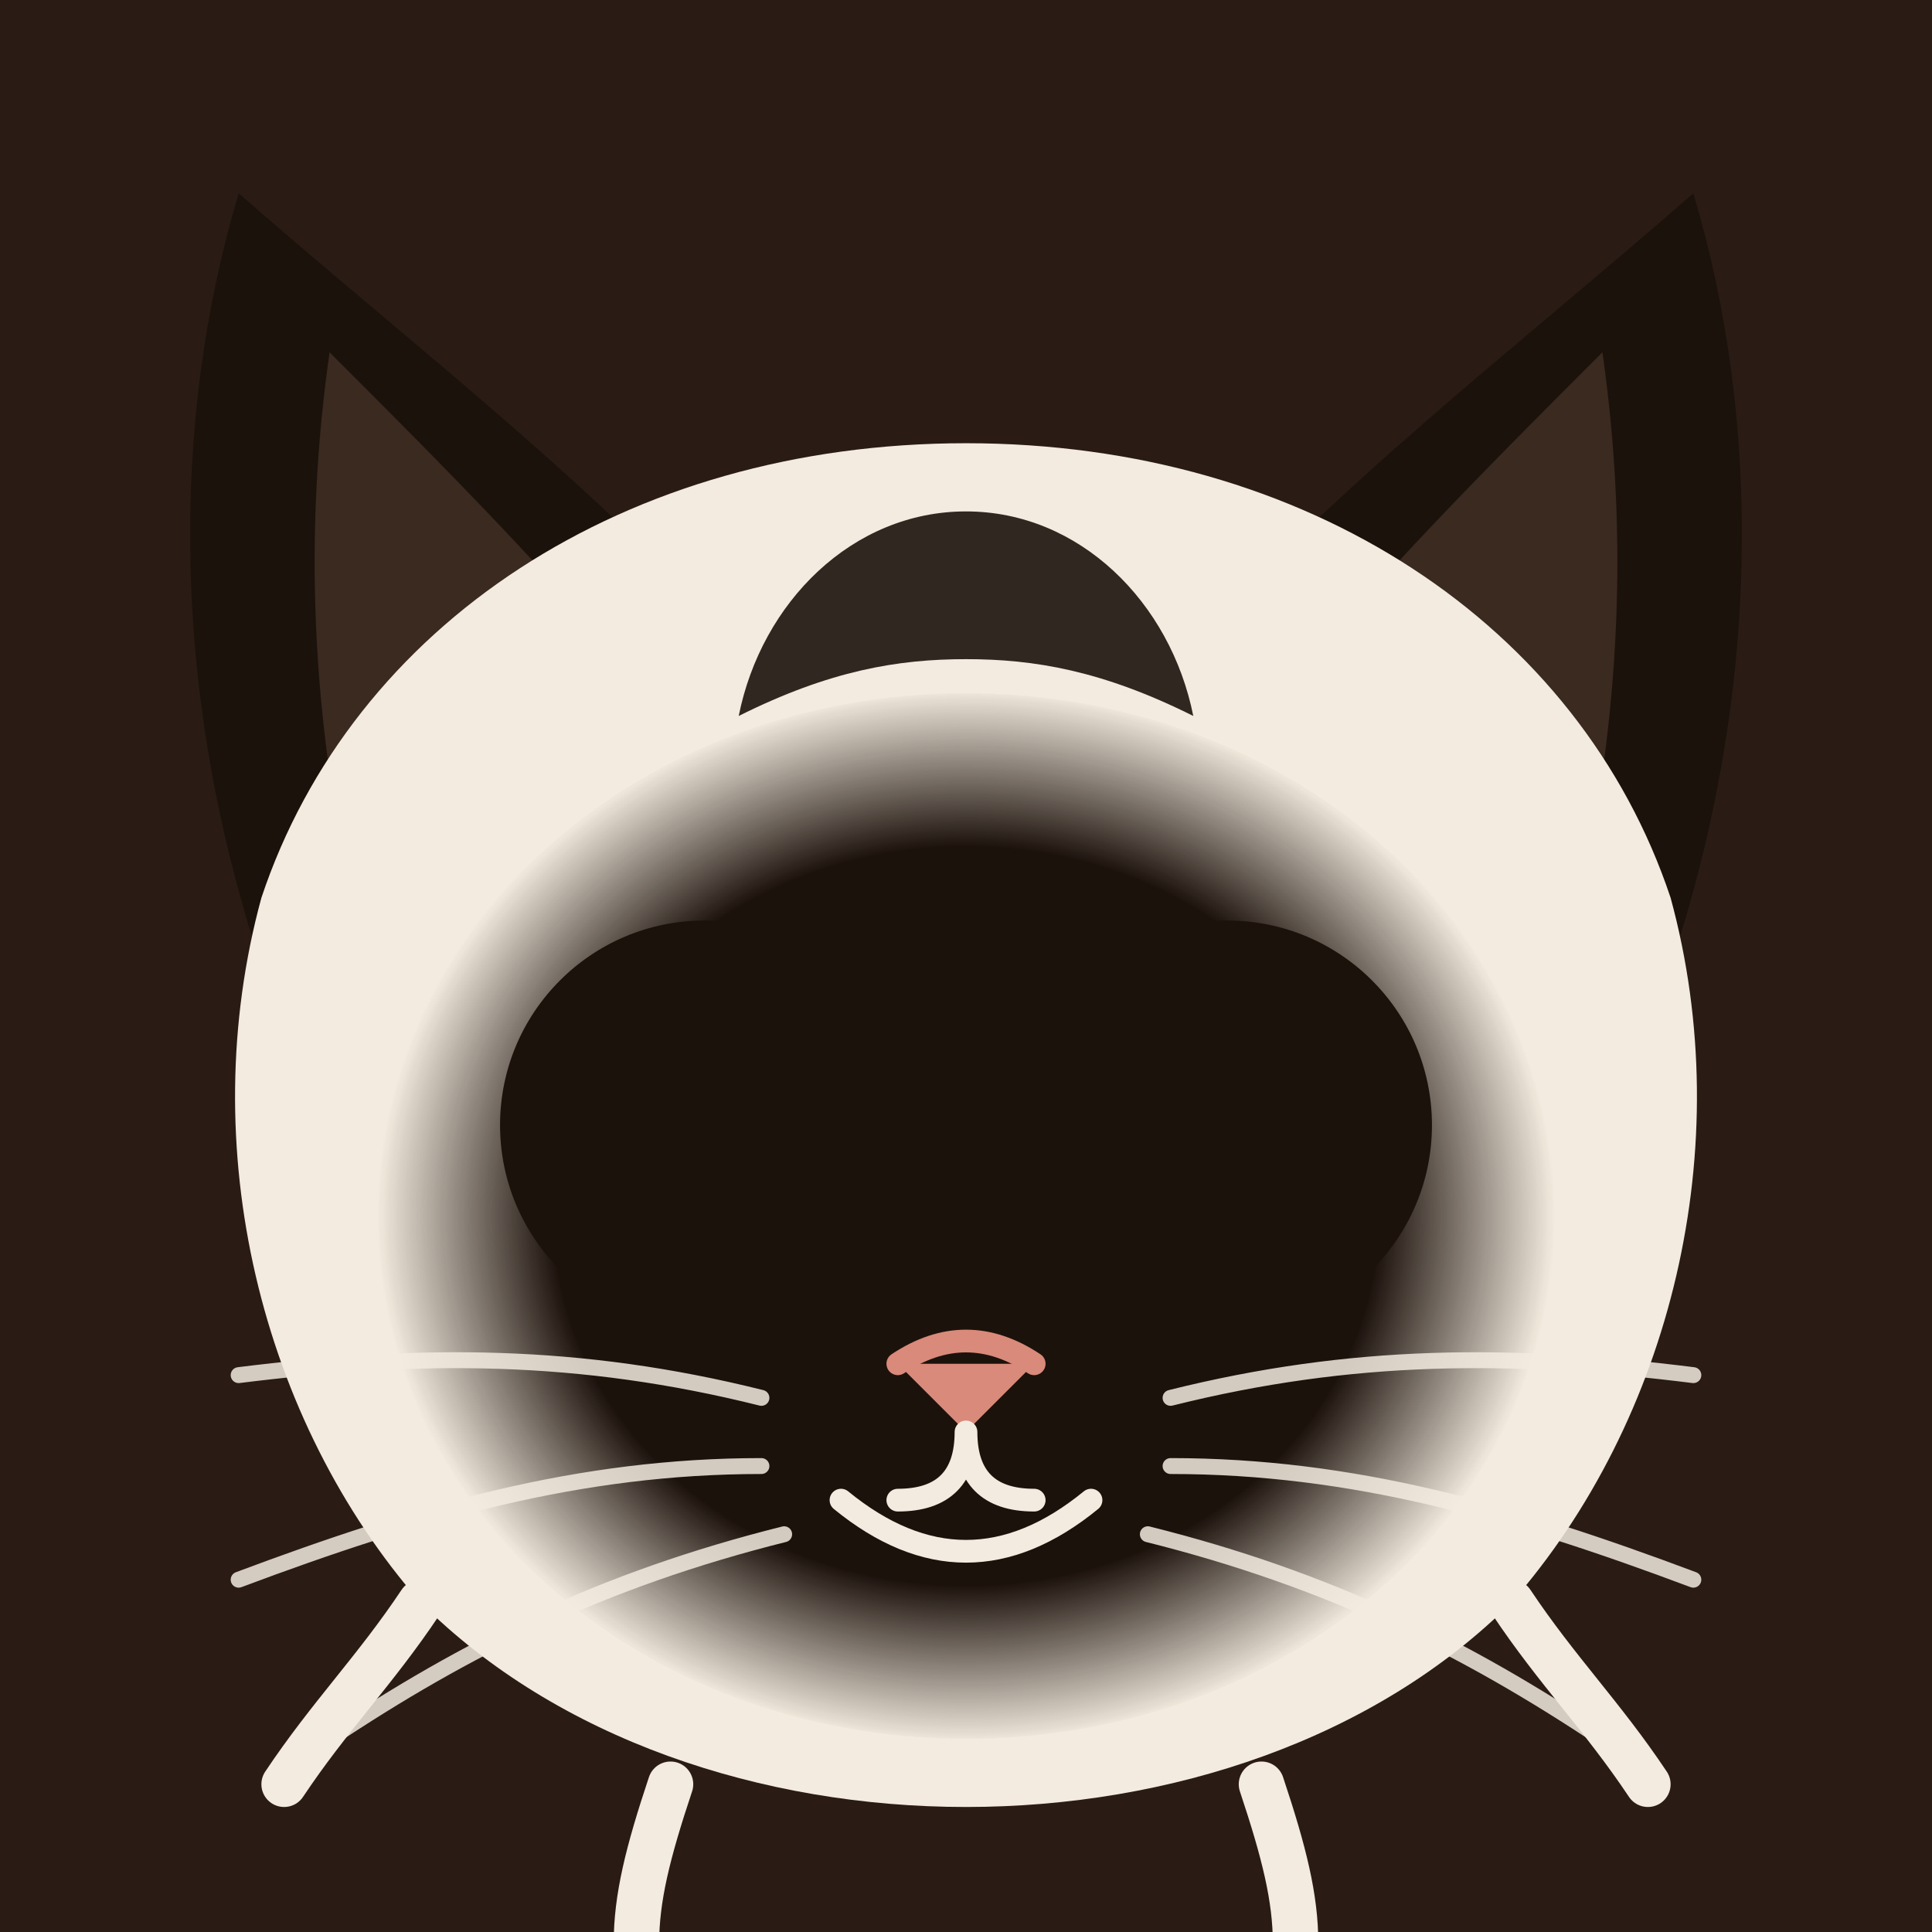
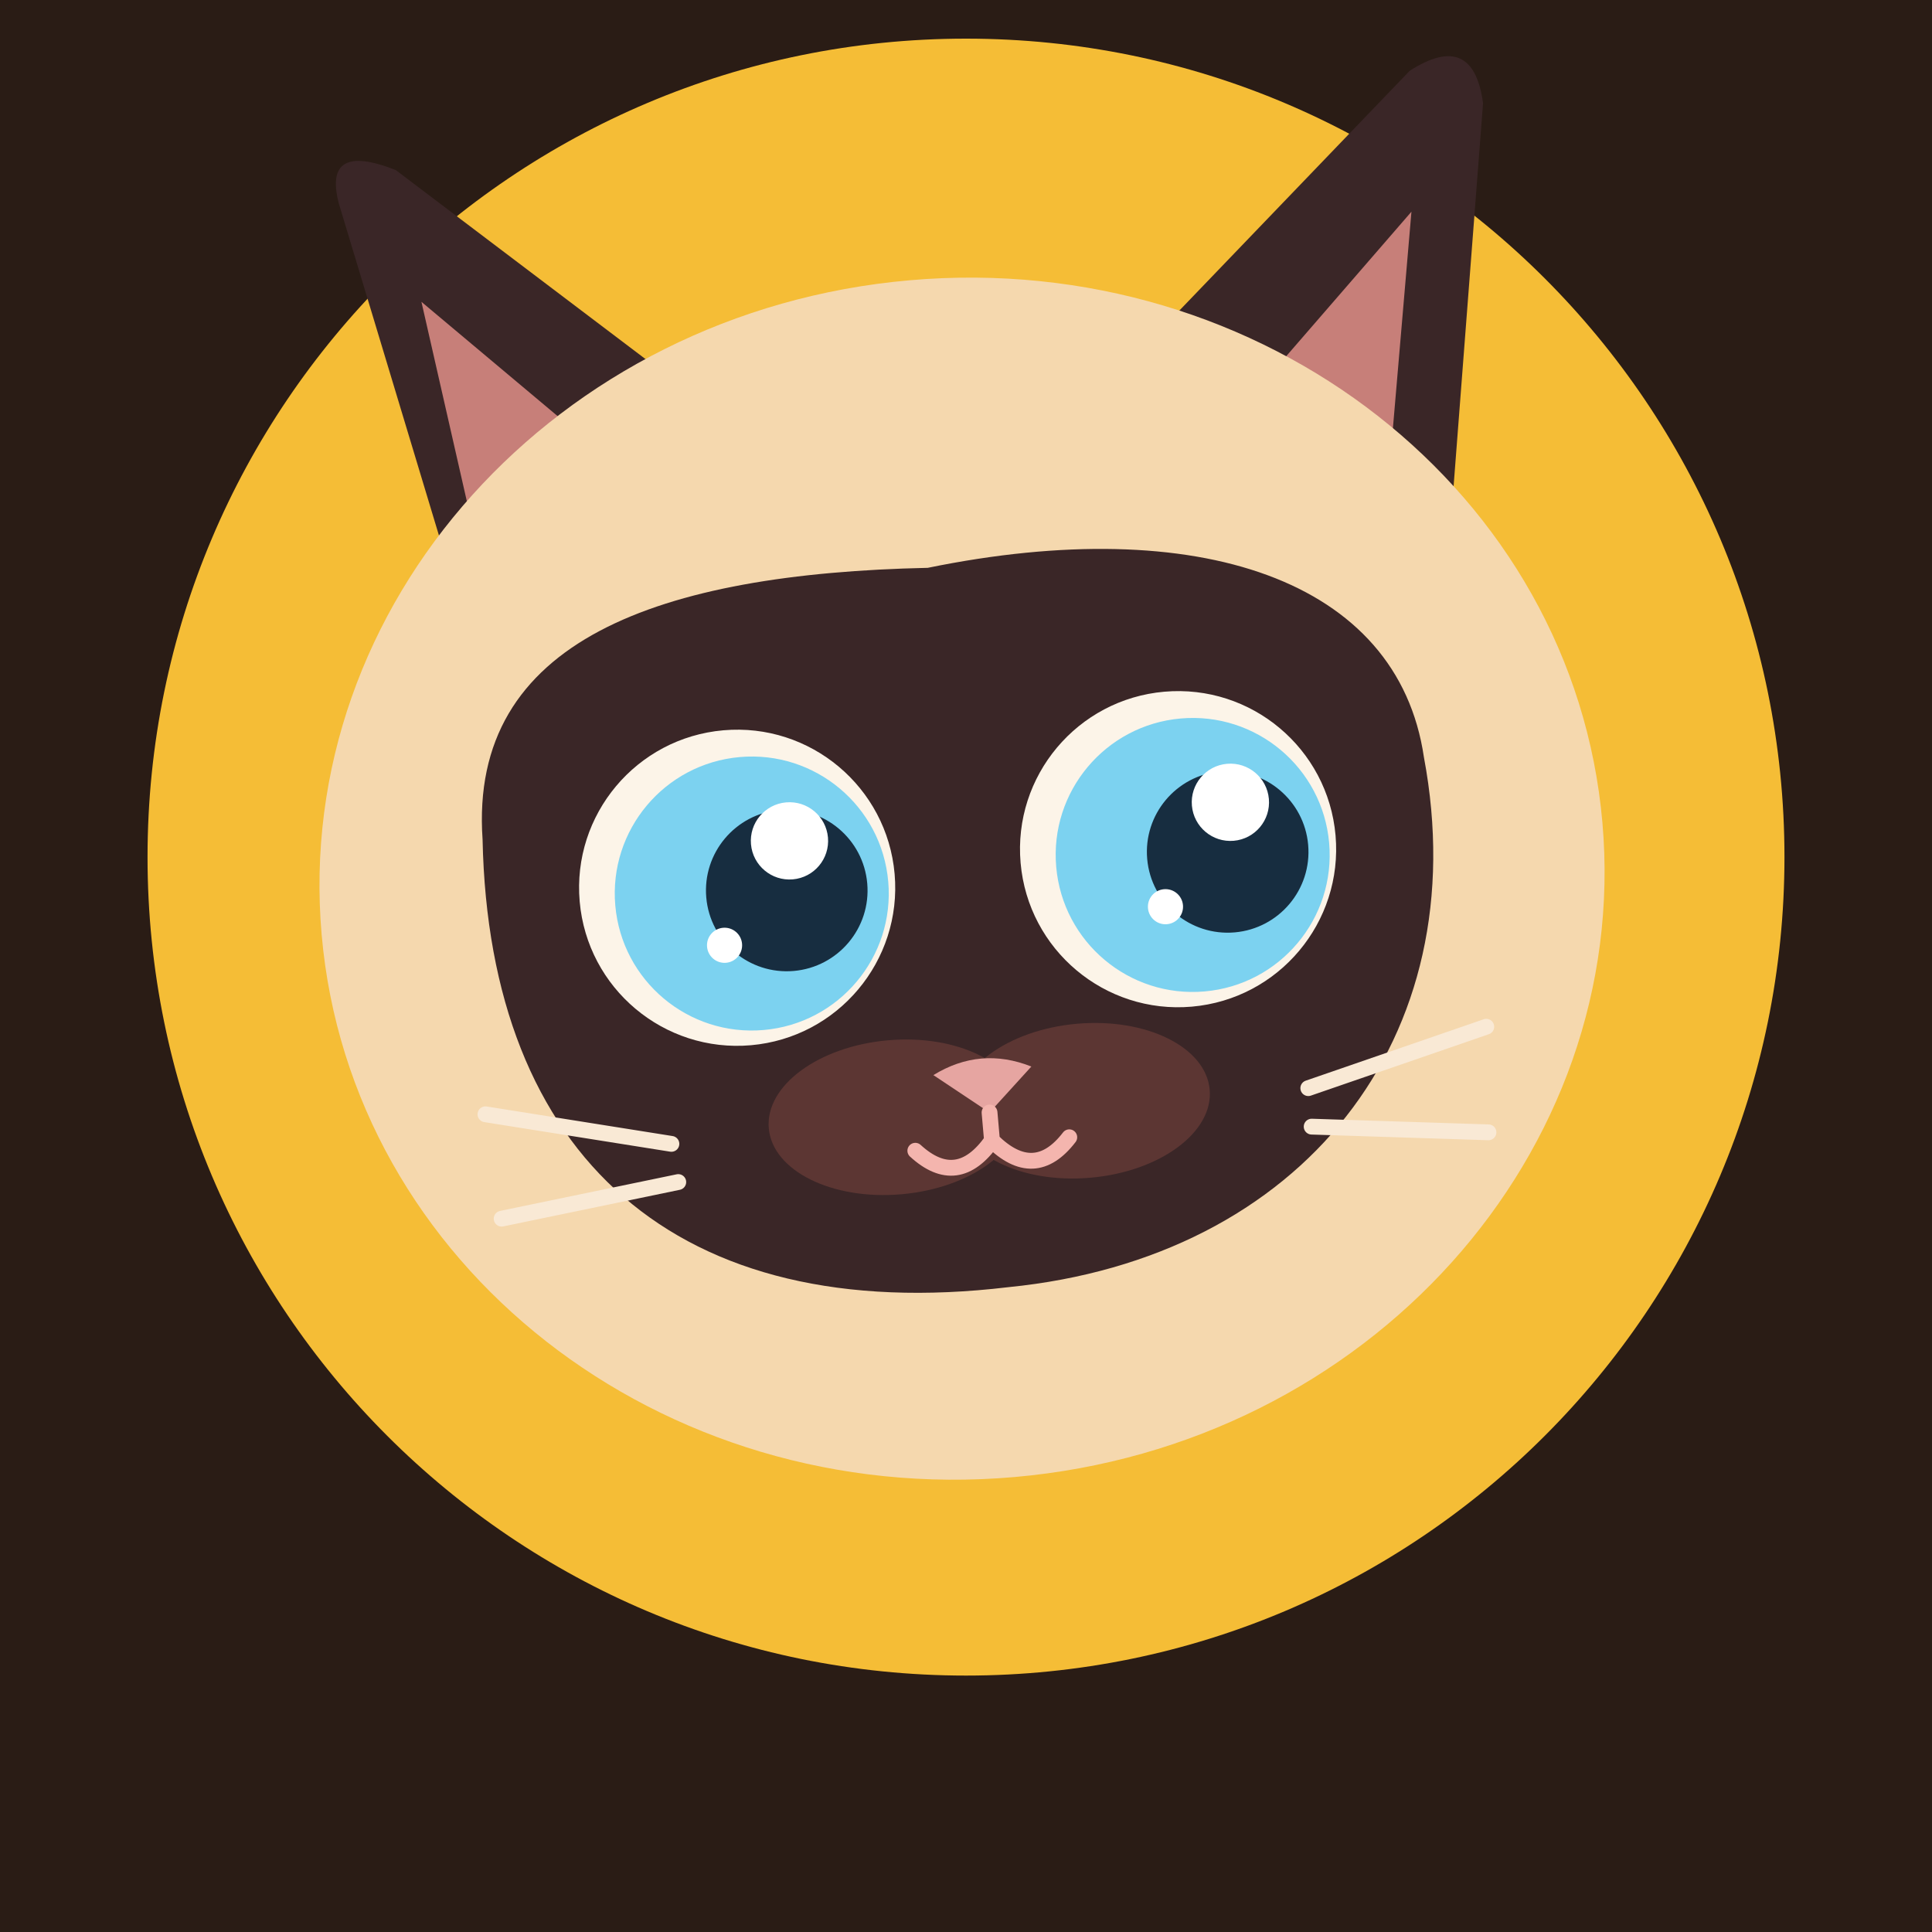
- <svg xmlns="http://www.w3.org/2000/svg" viewBox="-85 -95 170 170">
-   <rect x="-85" y="-95" width="170" height="170" fill="#2A1C15" />
-   <defs>
-     <radialGradient id="mask" cx="50%" cy="50%" r="50%">
-       <stop offset="0" stop-color="#1C120C" />
-       <stop offset=".7" stop-color="#1C120C" />
-       <stop offset="1" stop-color="#1C120C" stop-opacity="0" />
-     </radialGradient>
-     <radialGradient id="iris" cx="40%" cy="35%" r="65%">
-       <stop offset="0" stop-color="#D9EBF8" />
-       <stop offset=".5" stop-color="#9CC4E4" />
-       <stop offset="1" stop-color="#4E7FAE" />
-     </radialGradient>
-     <linearGradient id="point" x1="0" y1="0" x2="0" y2="1">
-       <stop offset="0" stop-color="#F3EBDF" />
-       <stop offset="1" stop-color="#1C120C" />
-     </linearGradient>
-   </defs>
-   <g class="head">
-     <g class="ear">
-       <path d="M-62 -10 C-70 -34 -70 -58 -64 -78 C-48 -64 -32 -52 -18 -36 Z" fill="#1C120C" />
-       <path d="M-54 -16 C-58 -34 -58 -50 -56 -64 C-46 -54 -36 -44 -28 -34 Z" fill="#3A2A20" />
-     </g>
-     <g class="ear">
-       <path d="M62 -10 C70 -34 70 -58 64 -78 C48 -64 32 -52 18 -36 Z" fill="#1C120C" />
-       <path d="M54 -16 C58 -34 58 -50 56 -64 C46 -54 36 -44 28 -34 Z" fill="#3A2A20" />
-     </g>
-     <path d="M0 -56 C30 -56 54 -40 62 -16 C68 6 62 30 48 46 C36 58 18 64 0 64 C-18 64 -36 58 -48 46 C-62 30 -68 6 -62 -16 C-54 -40 -30 -56 0 -56 Z" fill="#F3EBDF" />
-     <path d="M-48 46 C-52 52 -56 56 -60 62 M48 46 C52 52 56 56 60 62 M-26 62 C-28 68 -29 72 -29 76 M26 62 C28 68 29 72 29 76" stroke="#F3EBDF" stroke-width="4" stroke-linecap="round" />
-     <ellipse cx="0" cy="12" rx="52" ry="46" fill="url(#mask)" />
-     <path d="M0 -50 C10 -50 18 -42 20 -32 C12 -36 6 -37 0 -37 C-6 -37 -12 -36 -20 -32 C-18 -42 -10 -50 0 -50 Z" fill="#1C120C" opacity=".9" />
-     <circle cx="-23" cy="4" r="17" fill="#F3EBDF" />
-     <g style="transform:translate(0px,0px)">
-       <circle cx="-23" cy="4" r="12.5" fill="url(#iris)" />
-       <circle cx="-23" cy="4.5" r="6.5" fill="#120C08" />
-       <circle cx="-19" cy="-1" r="3" fill="#FFFFFF" />
-       <circle cx="-27" cy="8" r="1.5" fill="#FFFFFF" opacity=".7" />
-     </g>
-     <g>
-       <circle cx="-23" cy="4" r="18" fill="#1C120C" />
-     </g>
-     <circle cx="23" cy="4" r="17" fill="#F3EBDF" />
-     <g style="transform:translate(0px,0px)">
-       <circle cx="23" cy="4" r="12.5" fill="url(#iris)" />
-       <circle cx="23" cy="4.5" r="6.5" fill="#120C08" />
-       <circle cx="27" cy="-1" r="3" fill="#FFFFFF" />
-       <circle cx="19" cy="8" r="1.5" fill="#FFFFFF" opacity=".7" />
-     </g>
-     <g>
-       <circle cx="23" cy="4" r="18" fill="#1C120C" />
-     </g>
-     <path d="M-6 25 L6 25 L0 31 Z" fill="#D98A7A" />
-     <path d="M-6 25 Q0 21 6 25" fill="none" stroke="#D98A7A" stroke-width="2" stroke-linecap="round" />
-     <path d="M0 31 Q0 37 -6 37 M0 31 Q0 37 6 37 M-11 37 Q0 46 11 37" fill="none" stroke="#F3EBDF" stroke-width="2" stroke-linecap="round" />
-     <g stroke="#F3EBDF" stroke-width="1.4" stroke-linecap="round" opacity=".85" fill="none">
-       <path d="M-18 28 C-34 24 -48 24 -64 26 M-18 34 C-34 34 -48 38 -64 44 M-16 40 C-32 44 -44 50 -56 58 M18 28 C34 24 48 24 64 26 M18 34 C34 34 48 38 64 44 M16 40 C32 44 44 50 56 58" />
+ <svg xmlns="http://www.w3.org/2000/svg" viewBox="130 100 550 550">
+   <rect x="130" y="100" width="550" height="550" fill="#2A1C15" />
+   <circle cx="405" cy="344" r="233" fill="#F5BD36" />
+   <g class="tete-mobile">
+     <g transform="rotate(-5 406 363)">
+       <path d="M274 282 L245 143 Q242 125 262 135 L356 220 Z" fill="#3A2627" />
+       <path d="M449 222 L552 132 Q571 122 572 143 L548 288 Z" fill="#3A2627" />
+       <path d="M277 253 L266 173 L324 231 Z" fill="#C77F79" />
+       <path d="M485 234 L549 172 L534 258 Z" fill="#C77F79" />
+       <ellipse cx="405" cy="350" rx="183" ry="171" fill="#F5D8AE" />
+       <path d="M270 327 C271 270 327 256 403 261 C481 252 536 276 539 327 C547 408 492 466 408 467 C313 470 264 417 270 327 Z" fill="#3A2627" />
+       <g class="oeil">
+         <circle cx="341" cy="347" r="45" fill="#FCF4E8" />
+         <g style="transform:translate(0px,0px)">
+           <circle cx="345" cy="349" r="39" fill="#7CD2F0" />
+           <circle cx="355" cy="349" r="23" fill="#172D40" />
+           <circle cx="357" cy="335" r="11" fill="#FFFFFF" />
+           <circle cx="336" cy="363" r="5" fill="#FFFFFF" />
+         </g>
+       </g>
+       <g class="oeil">
+         <circle cx="467" cy="347" r="45" fill="#FCF4E8" />
+         <g style="transform:translate(0px,0px)">
+           <circle cx="471" cy="349" r="39" fill="#7CD2F0" />
+           <circle cx="481" cy="349" r="23" fill="#172D40" />
+           <circle cx="483" cy="335" r="11" fill="#FFFFFF" />
+           <circle cx="462" cy="363" r="5" fill="#FFFFFF" />
+         </g>
+       </g>
+       <ellipse cx="380" cy="416" rx="36" ry="22" fill="#5C3633" />
+       <ellipse cx="434" cy="416" rx="36" ry="22" fill="#5C3633" />
+       <path d="M392 405 Q406 398 420 405 L407 417 Z" fill="#E6A5A1" />
+       <path d="M407 417 V425 M407 425 Q396 438 385 426 M407 425 Q418 438 429 426" fill="none" stroke="#F4B5AE" stroke-width="4.5" stroke-linecap="round" stroke-linejoin="round" />
+       <path d="M316 418 L264 405 M317 429 L266 435 M498 418 L550 405 M498 429 L548 435" fill="none" stroke="#F9E9D5" stroke-width="4.5" stroke-linecap="round" />
    </g>
  </g>
</svg>
